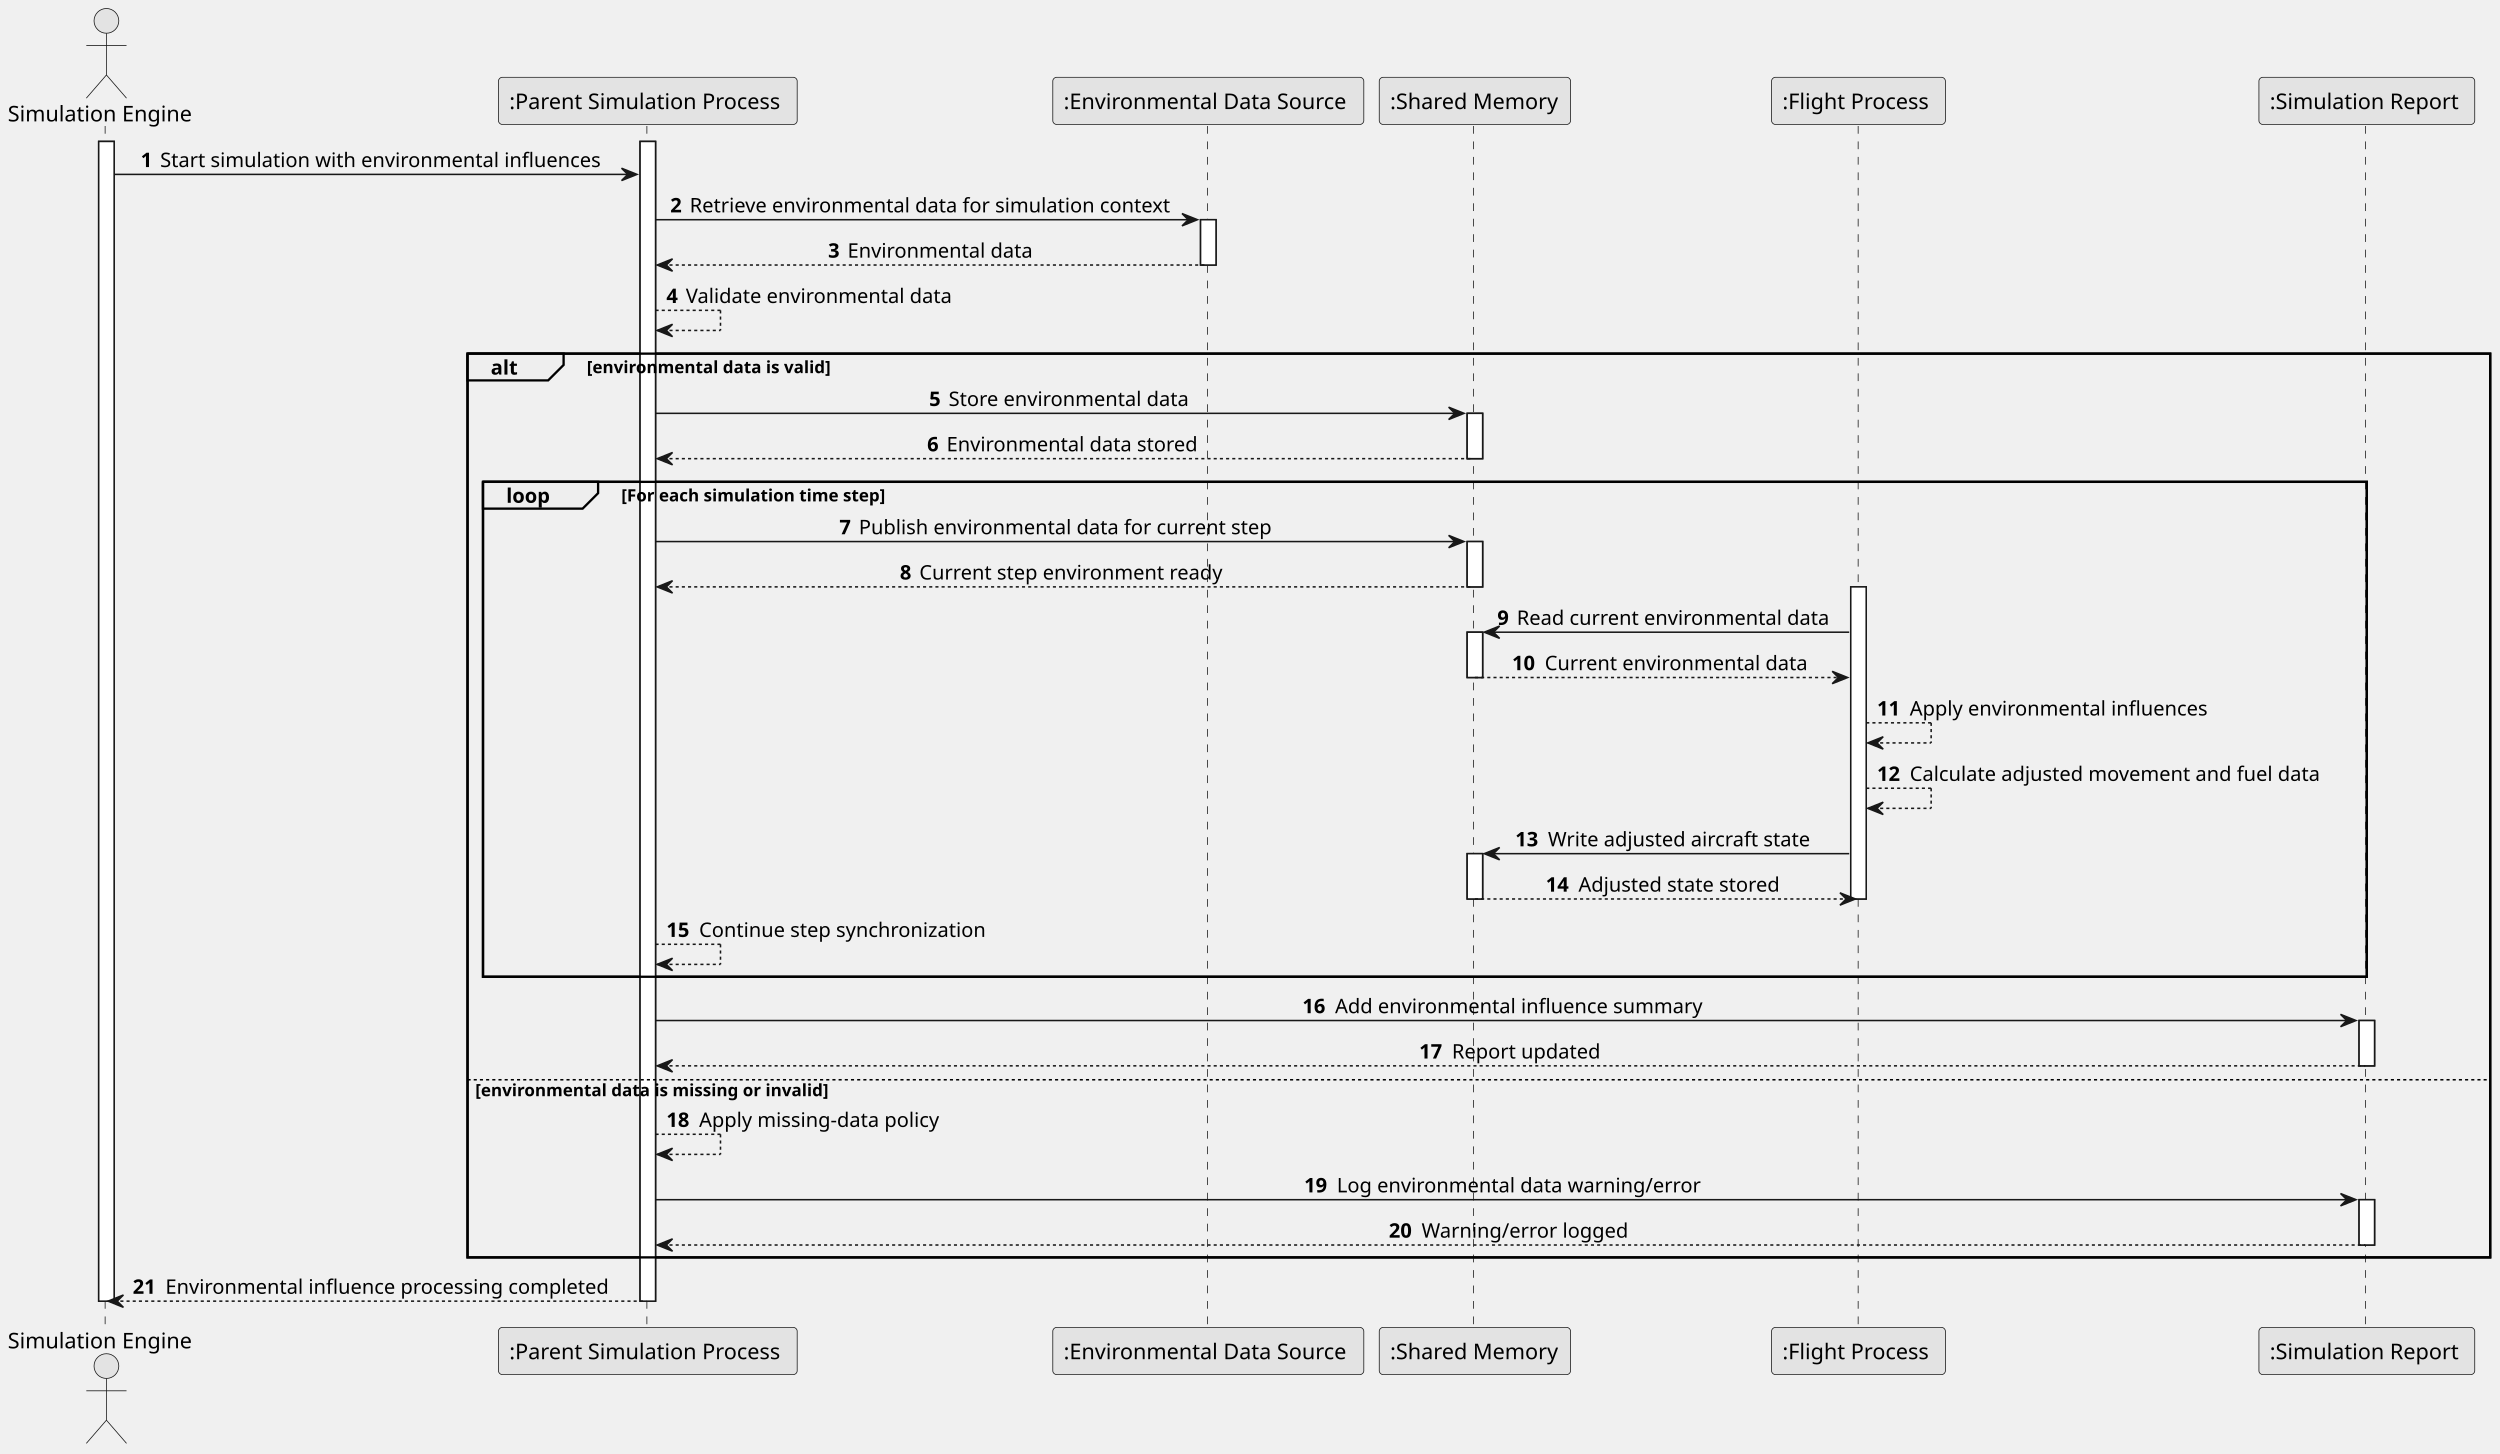
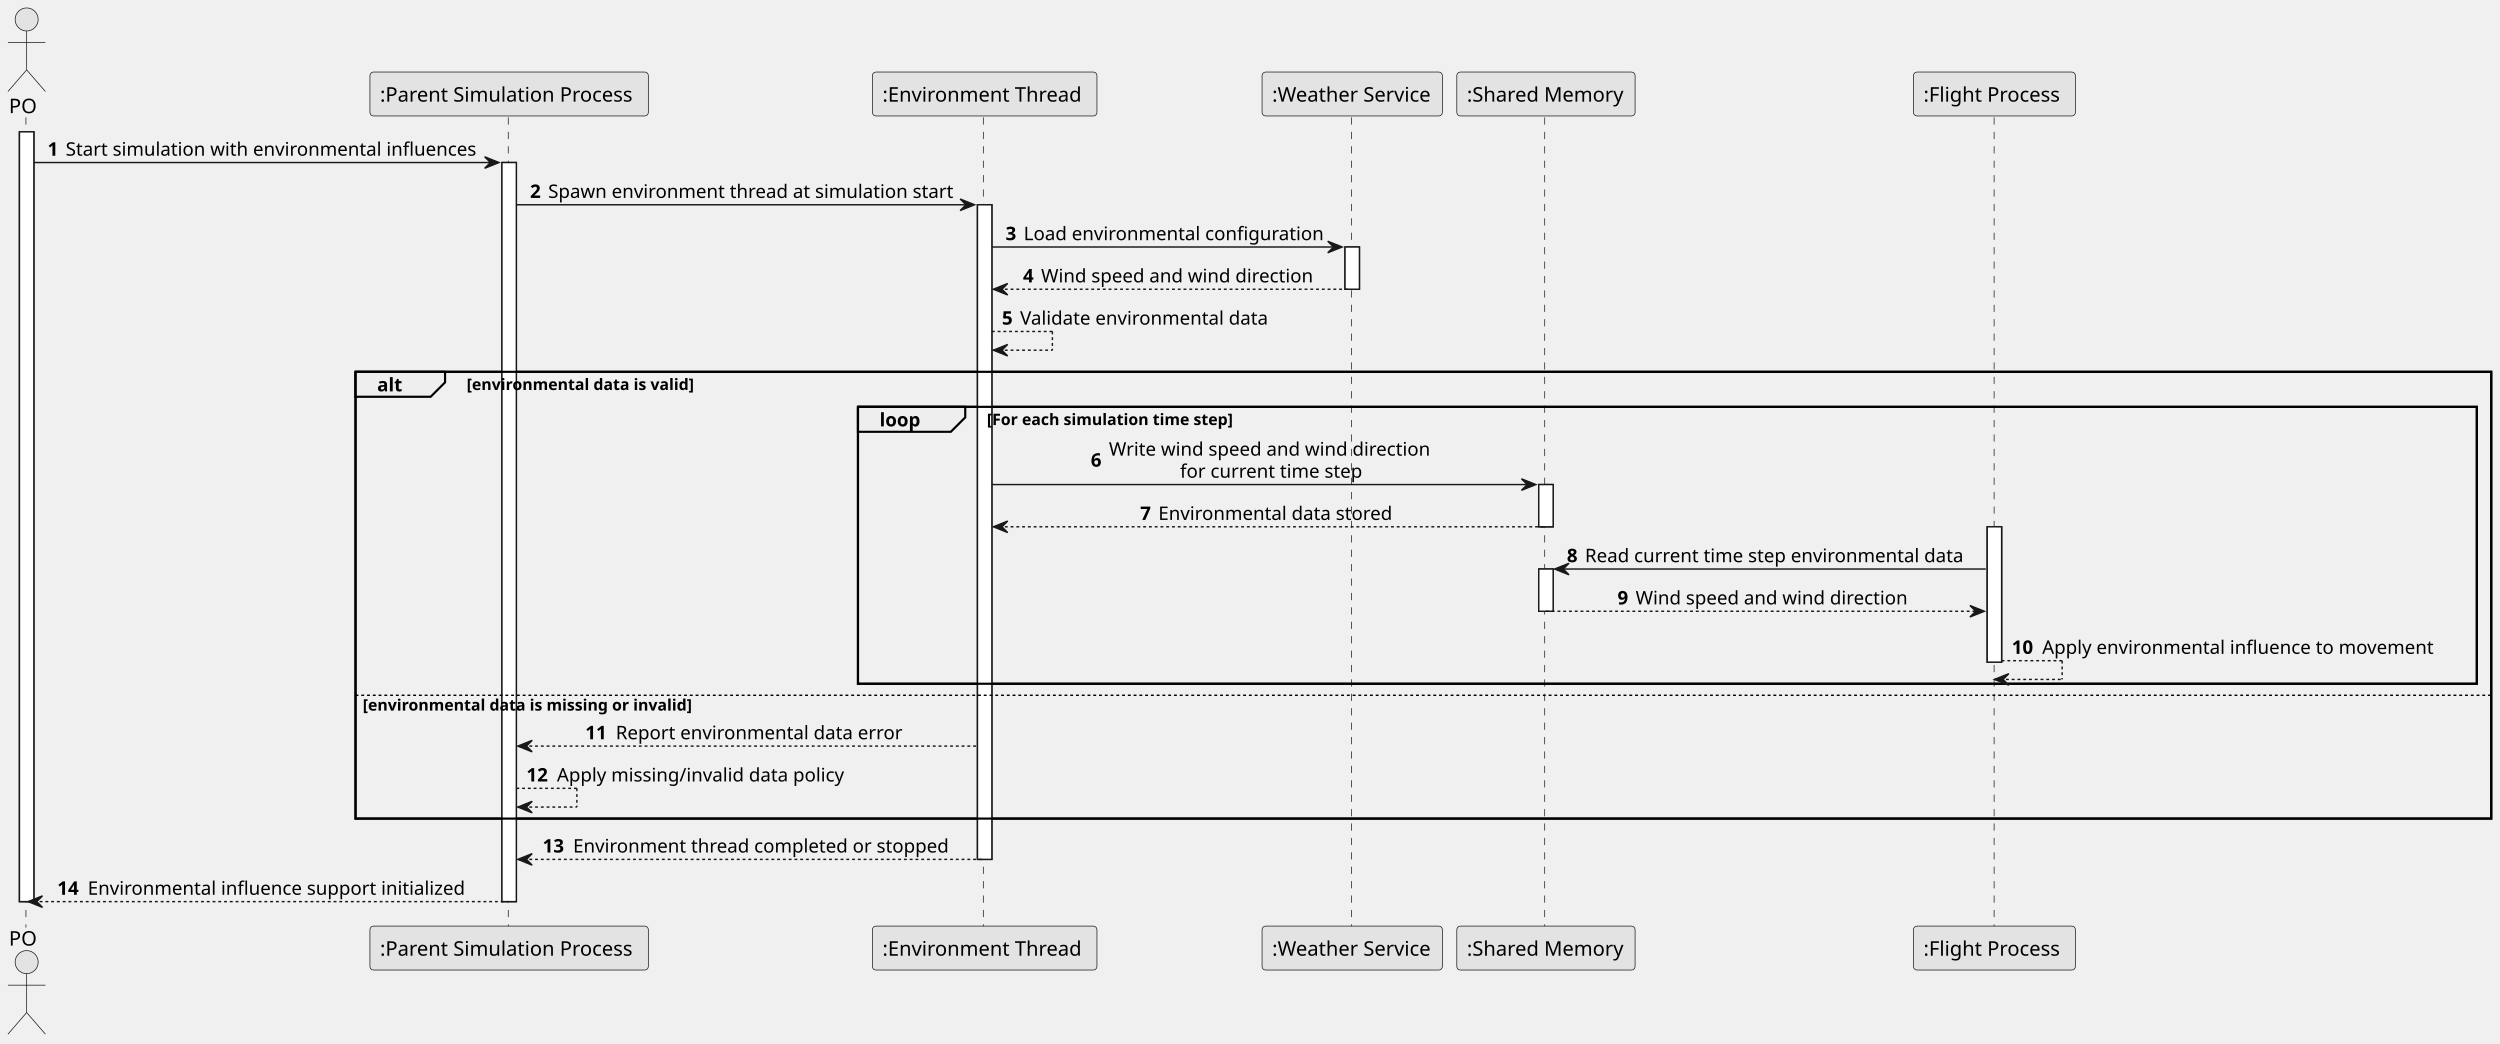
- <svg xmlns="http://www.w3.org/2000/svg" contentStyleType="text/css" data-diagram-type="SEQUENCE" height="940px" preserveAspectRatio="none" style="width:1617px;height:940px;background:#FFFFFF;" version="1.1" viewBox="0 0 1617 940" width="1617px" zoomAndPan="magnify">
+ <svg xmlns="http://www.w3.org/2000/svg" contentStyleType="text/css" data-diagram-type="SEQUENCE" height="724px" preserveAspectRatio="none" style="width:1735px;height:724px;background:#FFFFFF;" version="1.1" viewBox="0 0 1735 724" width="1735px" zoomAndPan="magnify">
  <defs />
  <g>
    <g>
-       <rect fill="#FFFFFF" height="750.098" style="stroke:#181818;stroke-width:1;" width="10" x="63.833" y="91.488" />
-     </g>
-     <g>
-       <rect fill="#FFFFFF" height="750.098" style="stroke:#181818;stroke-width:1;" width="10" x="414.011" y="91.488" />
-     </g>
-     <g>
-       <rect fill="#FFFFFF" height="29.311" style="stroke:#181818;stroke-width:1;" width="10" x="776.524" y="142.109" />
-     </g>
-     <g>
-       <rect fill="#FFFFFF" height="29.311" style="stroke:#181818;stroke-width:1;" width="10" x="948.97" y="267.352" />
-     </g>
-     <g>
-       <rect fill="#FFFFFF" height="29.311" style="stroke:#181818;stroke-width:1;" width="10" x="948.97" y="350.283" />
-     </g>
-     <g>
-       <rect fill="#FFFFFF" height="29.311" style="stroke:#181818;stroke-width:1;" width="10" x="948.97" y="408.904" />
-     </g>
-     <g>
-       <rect fill="#FFFFFF" height="29.311" style="stroke:#181818;stroke-width:1;" width="10" x="948.97" y="552.146" />
-     </g>
-     <g>
-       <rect fill="#FFFFFF" height="201.863" style="stroke:#181818;stroke-width:1;" width="10" x="1197.066" y="379.594" />
-     </g>
-     <g>
-       <rect fill="#FFFFFF" height="29.311" style="stroke:#181818;stroke-width:1;" width="10" x="1525.865" y="660.078" />
-     </g>
-     <g>
-       <rect fill="#FFFFFF" height="29.311" style="stroke:#181818;stroke-width:1;" width="10" x="1525.865" y="775.965" />
-     </g>
-     <rect fill="none" height="584.545" style="stroke:#000000;stroke-width:1.5;" width="1308.255" x="302.402" y="228.731" />
-     <rect fill="none" height="320.106" style="stroke:#000000;stroke-width:1.5;" width="1218.463" x="312.402" y="311.662" />
-     <g class="participant-lifeline" data-entity-uid="part1" data-qualified-name="Engine" id="part1-lifeline">
-       <g>
-         <rect fill="#000000" fill-opacity="0" height="778.098" width="8" x="64.833" y="81.488" />
-         <line style="stroke:#181818;stroke-width:0.5;stroke-dasharray:5,5;" x1="68" x2="68" y1="81.488" y2="859.586" />
+       <rect fill="#FFFFFF" height="534.234" style="stroke:#181818;stroke-width:1;" width="10" x="13.5" y="91.488" />
+     </g>
+     <g>
+       <rect fill="#FFFFFF" height="512.924" style="stroke:#181818;stroke-width:1;" width="10" x="348.344" y="112.799" />
+     </g>
+     <g>
+       <rect fill="#FFFFFF" height="454.303" style="stroke:#181818;stroke-width:1;" width="10" x="678.357" y="142.109" />
+     </g>
+     <g>
+       <rect fill="#FFFFFF" height="29.311" style="stroke:#181818;stroke-width:1;" width="10" x="933.449" y="171.42" />
+     </g>
+     <g>
+       <rect fill="#FFFFFF" height="29.311" style="stroke:#181818;stroke-width:1;" width="10" x="1067.89" y="336.283" />
+     </g>
+     <g>
+       <rect fill="#FFFFFF" height="29.311" style="stroke:#181818;stroke-width:1;" width="10" x="1067.89" y="394.904" />
+     </g>
+     <g>
+       <rect fill="#FFFFFF" height="93.932" style="stroke:#181818;stroke-width:1;" width="10" x="1379.127" y="365.594" />
+     </g>
+     <rect fill="none" height="310.06" style="stroke:#000000;stroke-width:1.5;" width="1482.189" x="246.735" y="258.041" />
+     <rect fill="none" height="192.174" style="stroke:#000000;stroke-width:1.5;" width="1123.494" x="595.431" y="282.352" />
+     <g class="participant-lifeline" data-entity-uid="part1" data-qualified-name="PO" id="part1-lifeline">
+       <g>
+         <rect fill="#000000" fill-opacity="0" height="562.234" width="8" x="14.5" y="81.488" />
+         <line style="stroke:#181818;stroke-width:0.5;stroke-dasharray:5,5;" x1="18" x2="18" y1="81.488" y2="643.723" />
      </g>
    </g>
    <g class="participant-lifeline" data-entity-uid="part2" data-qualified-name="ParentProcess" id="part2-lifeline">
      <g>
-         <rect fill="#000000" fill-opacity="0" height="778.098" width="8" x="415.011" y="81.488" />
-         <line style="stroke:#181818;stroke-width:0.5;stroke-dasharray:5,5;" x1="418.402" x2="418.402" y1="81.488" y2="859.586" />
-       </g>
-     </g>
-     <g class="participant-lifeline" data-entity-uid="part3" data-qualified-name="EnvSource" id="part3-lifeline">
-       <g>
-         <rect fill="#000000" fill-opacity="0" height="778.098" width="8" x="777.524" y="81.488" />
-         <line style="stroke:#181818;stroke-width:0.5;stroke-dasharray:5,5;" x1="780.943" x2="780.943" y1="81.488" y2="859.586" />
-       </g>
-     </g>
-     <g class="participant-lifeline" data-entity-uid="part4" data-qualified-name="SharedMemory" id="part4-lifeline">
-       <g>
-         <rect fill="#000000" fill-opacity="0" height="778.098" width="8" x="949.97" y="81.488" />
-         <line style="stroke:#181818;stroke-width:0.5;stroke-dasharray:5,5;" x1="953.105" x2="953.105" y1="81.488" y2="859.586" />
-       </g>
-     </g>
-     <g class="participant-lifeline" data-entity-uid="part5" data-qualified-name="FlightProcess" id="part5-lifeline">
-       <g>
-         <rect fill="#000000" fill-opacity="0" height="778.098" width="8" x="1198.066" y="81.488" />
-         <line style="stroke:#181818;stroke-width:0.5;stroke-dasharray:5,5;" x1="1201.854" x2="1201.854" y1="81.488" y2="859.586" />
-       </g>
-     </g>
-     <g class="participant-lifeline" data-entity-uid="part6" data-qualified-name="Report" id="part6-lifeline">
-       <g>
-         <rect fill="#000000" fill-opacity="0" height="778.098" width="8" x="1526.865" y="81.488" />
-         <line style="stroke:#181818;stroke-width:0.5;stroke-dasharray:5,5;" x1="1530.074" x2="1530.074" y1="81.488" y2="859.586" />
-       </g>
-     </g>
-     <g class="participant participant-head" data-entity-uid="part1" data-qualified-name="Engine" id="part1-head">
-       <text fill="#000000" font-family="sans-serif" font-size="14" lengthAdjust="spacing" textLength="121.666" x="5" y="78.535">Simulation Engine</text>
-       <ellipse cx="68.833" cy="13.5" fill="#E3E3E3" rx="8" ry="8" style="stroke:#181818;stroke-width:0.5;" />
-       <path d="M68.833,21.5 L68.833,48.5 M55.833,29.5 L81.833,29.5 M68.833,48.5 L55.833,63.5 M68.833,48.5 L81.833,63.5" fill="none" style="stroke:#181818;stroke-width:0.5;" />
-     </g>
-     <g class="participant participant-tail" data-entity-uid="part1" data-qualified-name="Engine" id="part1-tail">
-       <text fill="#000000" font-family="sans-serif" font-size="14" lengthAdjust="spacing" textLength="121.666" x="5" y="872.121">Simulation Engine</text>
-       <ellipse cx="68.833" cy="883.574" fill="#E3E3E3" rx="8" ry="8" style="stroke:#181818;stroke-width:0.5;" />
-       <path d="M68.833,891.574 L68.833,918.574 M55.833,899.574 L81.833,899.574 M68.833,918.574 L55.833,933.574 M68.833,918.574 L81.833,933.574" fill="none" style="stroke:#181818;stroke-width:0.5;" />
+         <rect fill="#000000" fill-opacity="0" height="562.234" width="8" x="349.344" y="81.488" />
+         <line style="stroke:#181818;stroke-width:0.5;stroke-dasharray:5,5;" x1="352.735" x2="352.735" y1="81.488" y2="643.723" />
+       </g>
+     </g>
+     <g class="participant-lifeline" data-entity-uid="part3" data-qualified-name="EnvironmentThread" id="part3-lifeline">
+       <g>
+         <rect fill="#000000" fill-opacity="0" height="562.234" width="8" x="679.357" y="81.488" />
+         <line style="stroke:#181818;stroke-width:0.5;stroke-dasharray:5,5;" x1="682.431" x2="682.431" y1="81.488" y2="643.723" />
+       </g>
+     </g>
+     <g class="participant-lifeline" data-entity-uid="part4" data-qualified-name="WeatherService" id="part4-lifeline">
+       <g>
+         <rect fill="#000000" fill-opacity="0" height="562.234" width="8" x="934.449" y="81.488" />
+         <line style="stroke:#181818;stroke-width:0.5;stroke-dasharray:5,5;" x1="937.873" x2="937.873" y1="81.488" y2="643.723" />
+       </g>
+     </g>
+     <g class="participant-lifeline" data-entity-uid="part5" data-qualified-name="SharedMemory" id="part5-lifeline">
+       <g>
+         <rect fill="#000000" fill-opacity="0" height="562.234" width="8" x="1068.89" y="81.488" />
+         <line style="stroke:#181818;stroke-width:0.5;stroke-dasharray:5,5;" x1="1072.025" x2="1072.025" y1="81.488" y2="643.723" />
+       </g>
+     </g>
+     <g class="participant-lifeline" data-entity-uid="part6" data-qualified-name="FlightProcess" id="part6-lifeline">
+       <g>
+         <rect fill="#000000" fill-opacity="0" height="562.234" width="8" x="1380.127" y="81.488" />
+         <line style="stroke:#181818;stroke-width:0.5;stroke-dasharray:5,5;" x1="1383.915" x2="1383.915" y1="81.488" y2="643.723" />
+       </g>
+     </g>
+     <g class="participant participant-head" data-entity-uid="part1" data-qualified-name="PO" id="part1-head">
+       <text fill="#000000" font-family="sans-serif" font-size="14" lengthAdjust="spacing" textLength="18.614" x="6.193" y="78.535">PO</text>
+       <ellipse cx="18.5" cy="13.5" fill="#E3E3E3" rx="8" ry="8" style="stroke:#181818;stroke-width:0.5;" />
+       <path d="M18.5,21.5 L18.5,48.5 M5.5,29.5 L31.5,29.5 M18.5,48.5 L5.5,63.5 M18.5,48.5 L31.5,63.5" fill="none" style="stroke:#181818;stroke-width:0.5;" />
+     </g>
+     <g class="participant participant-tail" data-entity-uid="part1" data-qualified-name="PO" id="part1-tail">
+       <text fill="#000000" font-family="sans-serif" font-size="14" lengthAdjust="spacing" textLength="18.614" x="6.193" y="656.258">PO</text>
+       <ellipse cx="18.5" cy="667.711" fill="#E3E3E3" rx="8" ry="8" style="stroke:#181818;stroke-width:0.5;" />
+       <path d="M18.5,675.711 L18.5,702.711 M5.5,683.711 L31.5,683.711 M18.5,702.711 L5.5,717.711 M18.5,702.711 L31.5,717.711" fill="none" style="stroke:#181818;stroke-width:0.5;" />
    </g>
    <g class="participant participant-head" data-entity-uid="part2" data-qualified-name="ParentProcess" id="part2-head">
-       <rect fill="#E3E3E3" height="30.488" rx="2.5" ry="2.5" style="stroke:#181818;stroke-width:0.5;" width="193.218" x="322.402" y="50" />
-       <text fill="#000000" font-family="sans-serif" font-size="14" lengthAdjust="spacing" textLength="179.218" x="329.402" y="70.535">:Parent Simulation Process</text>
+       <rect fill="#E3E3E3" height="30.488" rx="2.5" ry="2.5" style="stroke:#181818;stroke-width:0.5;" width="193.218" x="256.735" y="50" />
+       <text fill="#000000" font-family="sans-serif" font-size="14" lengthAdjust="spacing" textLength="179.218" x="263.735" y="70.535">:Parent Simulation Process</text>
    </g>
    <g class="participant participant-tail" data-entity-uid="part2" data-qualified-name="ParentProcess" id="part2-tail">
-       <rect fill="#E3E3E3" height="30.488" rx="2.5" ry="2.5" style="stroke:#181818;stroke-width:0.5;" width="193.218" x="322.402" y="858.586" />
-       <text fill="#000000" font-family="sans-serif" font-size="14" lengthAdjust="spacing" textLength="179.218" x="329.402" y="879.121">:Parent Simulation Process</text>
-     </g>
-     <g class="participant participant-head" data-entity-uid="part3" data-qualified-name="EnvSource" id="part3-head">
-       <rect fill="#E3E3E3" height="30.488" rx="2.5" ry="2.5" style="stroke:#181818;stroke-width:0.5;" width="201.161" x="680.943" y="50" />
-       <text fill="#000000" font-family="sans-serif" font-size="14" lengthAdjust="spacing" textLength="187.161" x="687.943" y="70.535">:Environmental Data Source</text>
-     </g>
-     <g class="participant participant-tail" data-entity-uid="part3" data-qualified-name="EnvSource" id="part3-tail">
-       <rect fill="#E3E3E3" height="30.488" rx="2.5" ry="2.5" style="stroke:#181818;stroke-width:0.5;" width="201.161" x="680.943" y="858.586" />
-       <text fill="#000000" font-family="sans-serif" font-size="14" lengthAdjust="spacing" textLength="187.161" x="687.943" y="879.121">:Environmental Data Source</text>
-     </g>
-     <g class="participant participant-head" data-entity-uid="part4" data-qualified-name="SharedMemory" id="part4-head">
-       <rect fill="#E3E3E3" height="30.488" rx="2.5" ry="2.5" style="stroke:#181818;stroke-width:0.5;" width="123.731" x="892.105" y="50" />
-       <text fill="#000000" font-family="sans-serif" font-size="14" lengthAdjust="spacing" textLength="109.731" x="899.105" y="70.535">:Shared Memory</text>
-     </g>
-     <g class="participant participant-tail" data-entity-uid="part4" data-qualified-name="SharedMemory" id="part4-tail">
-       <rect fill="#E3E3E3" height="30.488" rx="2.5" ry="2.5" style="stroke:#181818;stroke-width:0.5;" width="123.731" x="892.105" y="858.586" />
-       <text fill="#000000" font-family="sans-serif" font-size="14" lengthAdjust="spacing" textLength="109.731" x="899.105" y="879.121">:Shared Memory</text>
-     </g>
-     <g class="participant participant-head" data-entity-uid="part5" data-qualified-name="FlightProcess" id="part5-head">
-       <rect fill="#E3E3E3" height="30.488" rx="2.5" ry="2.5" style="stroke:#181818;stroke-width:0.5;" width="112.424" x="1145.854" y="50" />
-       <text fill="#000000" font-family="sans-serif" font-size="14" lengthAdjust="spacing" textLength="98.424" x="1152.854" y="70.535">:Flight Process</text>
-     </g>
-     <g class="participant participant-tail" data-entity-uid="part5" data-qualified-name="FlightProcess" id="part5-tail">
-       <rect fill="#E3E3E3" height="30.488" rx="2.5" ry="2.5" style="stroke:#181818;stroke-width:0.5;" width="112.424" x="1145.854" y="858.586" />
-       <text fill="#000000" font-family="sans-serif" font-size="14" lengthAdjust="spacing" textLength="98.424" x="1152.854" y="879.121">:Flight Process</text>
-     </g>
-     <g class="participant participant-head" data-entity-uid="part6" data-qualified-name="Report" id="part6-head">
-       <rect fill="#E3E3E3" height="30.488" rx="2.5" ry="2.5" style="stroke:#181818;stroke-width:0.5;" width="139.583" x="1461.074" y="50" />
-       <text fill="#000000" font-family="sans-serif" font-size="14" lengthAdjust="spacing" textLength="125.583" x="1468.074" y="70.535">:Simulation Report</text>
-     </g>
-     <g class="participant participant-tail" data-entity-uid="part6" data-qualified-name="Report" id="part6-tail">
-       <rect fill="#E3E3E3" height="30.488" rx="2.5" ry="2.5" style="stroke:#181818;stroke-width:0.5;" width="139.583" x="1461.074" y="858.586" />
-       <text fill="#000000" font-family="sans-serif" font-size="14" lengthAdjust="spacing" textLength="125.583" x="1468.074" y="879.121">:Simulation Report</text>
-     </g>
-     <g>
-       <rect fill="#FFFFFF" height="750.098" style="stroke:#181818;stroke-width:1;" width="10" x="63.833" y="91.488" />
-     </g>
-     <g>
-       <rect fill="#FFFFFF" height="750.098" style="stroke:#181818;stroke-width:1;" width="10" x="414.011" y="91.488" />
-     </g>
-     <g>
-       <rect fill="#FFFFFF" height="29.311" style="stroke:#181818;stroke-width:1;" width="10" x="776.524" y="142.109" />
-     </g>
-     <g>
-       <rect fill="#FFFFFF" height="29.311" style="stroke:#181818;stroke-width:1;" width="10" x="948.97" y="267.352" />
-     </g>
-     <g>
-       <rect fill="#FFFFFF" height="29.311" style="stroke:#181818;stroke-width:1;" width="10" x="948.97" y="350.283" />
-     </g>
-     <g>
-       <rect fill="#FFFFFF" height="29.311" style="stroke:#181818;stroke-width:1;" width="10" x="948.97" y="408.904" />
-     </g>
-     <g>
-       <rect fill="#FFFFFF" height="29.311" style="stroke:#181818;stroke-width:1;" width="10" x="948.97" y="552.146" />
-     </g>
-     <g>
-       <rect fill="#FFFFFF" height="201.863" style="stroke:#181818;stroke-width:1;" width="10" x="1197.066" y="379.594" />
-     </g>
-     <g>
-       <rect fill="#FFFFFF" height="29.311" style="stroke:#181818;stroke-width:1;" width="10" x="1525.865" y="660.078" />
-     </g>
-     <g>
-       <rect fill="#FFFFFF" height="29.311" style="stroke:#181818;stroke-width:1;" width="10" x="1525.865" y="775.965" />
+       <rect fill="#E3E3E3" height="30.488" rx="2.5" ry="2.5" style="stroke:#181818;stroke-width:0.5;" width="193.218" x="256.735" y="642.723" />
+       <text fill="#000000" font-family="sans-serif" font-size="14" lengthAdjust="spacing" textLength="179.218" x="263.735" y="663.258">:Parent Simulation Process</text>
+     </g>
+     <g class="participant participant-head" data-entity-uid="part3" data-qualified-name="EnvironmentThread" id="part3-head">
+       <rect fill="#E3E3E3" height="30.488" rx="2.5" ry="2.5" style="stroke:#181818;stroke-width:0.5;" width="155.852" x="605.431" y="50" />
+       <text fill="#000000" font-family="sans-serif" font-size="14" lengthAdjust="spacing" textLength="141.852" x="612.431" y="70.535">:Environment Thread</text>
+     </g>
+     <g class="participant participant-tail" data-entity-uid="part3" data-qualified-name="EnvironmentThread" id="part3-tail">
+       <rect fill="#E3E3E3" height="30.488" rx="2.5" ry="2.5" style="stroke:#181818;stroke-width:0.5;" width="155.852" x="605.431" y="642.723" />
+       <text fill="#000000" font-family="sans-serif" font-size="14" lengthAdjust="spacing" textLength="141.852" x="612.431" y="663.258">:Environment Thread</text>
+     </g>
+     <g class="participant participant-head" data-entity-uid="part4" data-qualified-name="WeatherService" id="part4-head">
+       <rect fill="#E3E3E3" height="30.488" rx="2.5" ry="2.5" style="stroke:#181818;stroke-width:0.5;" width="125.152" x="875.873" y="50" />
+       <text fill="#000000" font-family="sans-serif" font-size="14" lengthAdjust="spacing" textLength="111.152" x="882.873" y="70.535">:Weather Service</text>
+     </g>
+     <g class="participant participant-tail" data-entity-uid="part4" data-qualified-name="WeatherService" id="part4-tail">
+       <rect fill="#E3E3E3" height="30.488" rx="2.5" ry="2.5" style="stroke:#181818;stroke-width:0.5;" width="125.152" x="875.873" y="642.723" />
+       <text fill="#000000" font-family="sans-serif" font-size="14" lengthAdjust="spacing" textLength="111.152" x="882.873" y="663.258">:Weather Service</text>
+     </g>
+     <g class="participant participant-head" data-entity-uid="part5" data-qualified-name="SharedMemory" id="part5-head">
+       <rect fill="#E3E3E3" height="30.488" rx="2.5" ry="2.5" style="stroke:#181818;stroke-width:0.5;" width="123.731" x="1011.025" y="50" />
+       <text fill="#000000" font-family="sans-serif" font-size="14" lengthAdjust="spacing" textLength="109.731" x="1018.025" y="70.535">:Shared Memory</text>
+     </g>
+     <g class="participant participant-tail" data-entity-uid="part5" data-qualified-name="SharedMemory" id="part5-tail">
+       <rect fill="#E3E3E3" height="30.488" rx="2.5" ry="2.5" style="stroke:#181818;stroke-width:0.5;" width="123.731" x="1011.025" y="642.723" />
+       <text fill="#000000" font-family="sans-serif" font-size="14" lengthAdjust="spacing" textLength="109.731" x="1018.025" y="663.258">:Shared Memory</text>
+     </g>
+     <g class="participant participant-head" data-entity-uid="part6" data-qualified-name="FlightProcess" id="part6-head">
+       <rect fill="#E3E3E3" height="30.488" rx="2.5" ry="2.5" style="stroke:#181818;stroke-width:0.5;" width="112.424" x="1327.915" y="50" />
+       <text fill="#000000" font-family="sans-serif" font-size="14" lengthAdjust="spacing" textLength="98.424" x="1334.915" y="70.535">:Flight Process</text>
+     </g>
+     <g class="participant participant-tail" data-entity-uid="part6" data-qualified-name="FlightProcess" id="part6-tail">
+       <rect fill="#E3E3E3" height="30.488" rx="2.5" ry="2.5" style="stroke:#181818;stroke-width:0.5;" width="112.424" x="1327.915" y="642.723" />
+       <text fill="#000000" font-family="sans-serif" font-size="14" lengthAdjust="spacing" textLength="98.424" x="1334.915" y="663.258">:Flight Process</text>
+     </g>
+     <g>
+       <rect fill="#FFFFFF" height="534.234" style="stroke:#181818;stroke-width:1;" width="10" x="13.5" y="91.488" />
+     </g>
+     <g>
+       <rect fill="#FFFFFF" height="512.924" style="stroke:#181818;stroke-width:1;" width="10" x="348.344" y="112.799" />
+     </g>
+     <g>
+       <rect fill="#FFFFFF" height="454.303" style="stroke:#181818;stroke-width:1;" width="10" x="678.357" y="142.109" />
+     </g>
+     <g>
+       <rect fill="#FFFFFF" height="29.311" style="stroke:#181818;stroke-width:1;" width="10" x="933.449" y="171.42" />
+     </g>
+     <g>
+       <rect fill="#FFFFFF" height="29.311" style="stroke:#181818;stroke-width:1;" width="10" x="1067.89" y="336.283" />
+     </g>
+     <g>
+       <rect fill="#FFFFFF" height="29.311" style="stroke:#181818;stroke-width:1;" width="10" x="1067.89" y="394.904" />
+     </g>
+     <g>
+       <rect fill="#FFFFFF" height="93.932" style="stroke:#181818;stroke-width:1;" width="10" x="1379.127" y="365.594" />
    </g>
    <g class="message" data-entity-1="part1" data-entity-2="part2" id="msg1">
-       <polygon fill="#181818" points="402.011,108.799,412.011,112.799,402.011,116.799,406.011,112.799" style="stroke:#181818;stroke-width:1;" />
-       <line style="stroke:#181818;stroke-width:1;" x1="73.833" x2="408.011" y1="112.799" y2="112.799" />
-       <text fill="#000000" font-family="sans-serif" font-size="13" font-weight="bold" lengthAdjust="spacing" textLength="8.576" x="91" y="108.057">1</text>
-       <text fill="#000000" font-family="sans-serif" font-size="13" lengthAdjust="spacing" textLength="293.268" x="103.576" y="108.057">Start simulation with environmental influences</text>
+       <polygon fill="#181818" points="336.344,108.799,346.344,112.799,336.344,116.799,340.344,112.799" style="stroke:#181818;stroke-width:1;" />
+       <line style="stroke:#181818;stroke-width:1;" x1="23.5" x2="342.344" y1="112.799" y2="112.799" />
+       <text fill="#000000" font-family="sans-serif" font-size="13" font-weight="bold" lengthAdjust="spacing" textLength="8.576" x="33" y="108.057">1</text>
+       <text fill="#000000" font-family="sans-serif" font-size="13" lengthAdjust="spacing" textLength="293.268" x="45.576" y="108.057">Start simulation with environmental influences</text>
    </g>
    <g class="message" data-entity-1="part2" data-entity-2="part3" id="msg2">
-       <polygon fill="#181818" points="764.524,138.109,774.524,142.109,764.524,146.109,768.524,142.109" style="stroke:#181818;stroke-width:1;" />
-       <line style="stroke:#181818;stroke-width:1;" x1="424.011" x2="770.524" y1="142.109" y2="142.109" />
-       <text fill="#000000" font-family="sans-serif" font-size="13" font-weight="bold" lengthAdjust="spacing" textLength="8.576" x="433.511" y="137.367">2</text>
-       <text fill="#000000" font-family="sans-serif" font-size="13" lengthAdjust="spacing" textLength="320.938" x="446.086" y="137.367">Retrieve environmental data for simulation context</text>
-     </g>
-     <g class="message" data-entity-1="part3" data-entity-2="part2" id="msg3">
-       <polygon fill="#181818" points="435.011,167.42,425.011,171.42,435.011,175.42,431.011,171.42" style="stroke:#181818;stroke-width:1;" />
-       <line style="stroke:#181818;stroke-width:1;stroke-dasharray:2,2;" x1="429.011" x2="780.524" y1="171.42" y2="171.42" />
-       <text fill="#000000" font-family="sans-serif" font-size="13" font-weight="bold" lengthAdjust="spacing" textLength="8.576" x="535.612" y="166.678">3</text>
-       <text fill="#000000" font-family="sans-serif" font-size="13" lengthAdjust="spacing" textLength="121.735" x="548.188" y="166.678">Environmental data</text>
-     </g>
-     <g class="message" data-entity-1="part2" data-entity-2="part2" id="msg4">
-       <line style="stroke:#181818;stroke-width:1;stroke-dasharray:2,2;" x1="424.011" x2="466.011" y1="200.731" y2="200.731" />
-       <line style="stroke:#181818;stroke-width:1;stroke-dasharray:2,2;" x1="466.011" x2="466.011" y1="200.731" y2="213.731" />
-       <line style="stroke:#181818;stroke-width:1;stroke-dasharray:2,2;" x1="425.011" x2="466.011" y1="213.731" y2="213.731" />
-       <polygon fill="#181818" points="435.011,209.731,425.011,213.731,435.011,217.731,431.011,213.731" style="stroke:#181818;stroke-width:1;" />
-       <text fill="#000000" font-family="sans-serif" font-size="13" font-weight="bold" lengthAdjust="spacing" textLength="8.576" x="431.011" y="195.988">4</text>
-       <text fill="#000000" font-family="sans-serif" font-size="13" lengthAdjust="spacing" textLength="176.706" x="443.586" y="195.988">Validate environmental data</text>
-     </g>
-     <path d="M302.402,228.731 L364.541,228.731 L364.541,236.041 L354.541,246.041 L302.402,246.041 L302.402,228.731" fill="#EEEEEE" style="stroke:#000000;stroke-width:1.5;" />
-     <rect fill="none" height="584.545" style="stroke:#000000;stroke-width:1.5;" width="1308.255" x="302.402" y="228.731" />
-     <text fill="#000000" font-family="sans-serif" font-size="13" font-weight="bold" lengthAdjust="spacing" textLength="17.139" x="317.402" y="242.299">alt</text>
-     <text fill="#000000" font-family="sans-serif" font-size="11" font-weight="bold" lengthAdjust="spacing" textLength="162.803" x="379.541" y="241.365">[environmental data is valid]</text>
-     <g class="message" data-entity-1="part2" data-entity-2="part4" id="msg5">
-       <polygon fill="#181818" points="936.97,263.352,946.97,267.352,936.97,271.352,940.97,267.352" style="stroke:#181818;stroke-width:1;" />
-       <line style="stroke:#181818;stroke-width:1;" x1="424.011" x2="942.97" y1="267.352" y2="267.352" />
-       <text fill="#000000" font-family="sans-serif" font-size="13" font-weight="bold" lengthAdjust="spacing" textLength="8.576" x="600.974" y="262.609">5</text>
-       <text fill="#000000" font-family="sans-serif" font-size="13" lengthAdjust="spacing" textLength="158.457" x="613.55" y="262.609">Store environmental data</text>
-     </g>
-     <g class="message" data-entity-1="part4" data-entity-2="part2" id="msg6">
-       <polygon fill="#181818" points="435.011,292.662,425.011,296.662,435.011,300.662,431.011,296.662" style="stroke:#181818;stroke-width:1;" />
-       <line style="stroke:#181818;stroke-width:1;stroke-dasharray:2,2;" x1="429.011" x2="952.97" y1="296.662" y2="296.662" />
-       <text fill="#000000" font-family="sans-serif" font-size="13" font-weight="bold" lengthAdjust="spacing" textLength="8.576" x="599.669" y="291.92">6</text>
-       <text fill="#000000" font-family="sans-serif" font-size="13" lengthAdjust="spacing" textLength="166.067" x="612.244" y="291.92">Environmental data stored</text>
-     </g>
-     <path d="M312.402,311.662 L386.849,311.662 L386.849,318.973 L376.849,328.973 L312.402,328.973 L312.402,311.662" fill="#EEEEEE" style="stroke:#000000;stroke-width:1.5;" />
-     <rect fill="none" height="320.106" style="stroke:#000000;stroke-width:1.5;" width="1218.463" x="312.402" y="311.662" />
-     <text fill="#000000" font-family="sans-serif" font-size="13" font-weight="bold" lengthAdjust="spacing" textLength="29.447" x="327.402" y="325.231">loop</text>
-     <text fill="#000000" font-family="sans-serif" font-size="11" font-weight="bold" lengthAdjust="spacing" textLength="176.564" x="401.849" y="324.297">[For each simulation time step]</text>
-     <g class="message" data-entity-1="part2" data-entity-2="part4" id="msg7">
-       <polygon fill="#181818" points="936.97,346.283,946.97,350.283,936.97,354.283,940.97,350.283" style="stroke:#181818;stroke-width:1;" />
-       <line style="stroke:#181818;stroke-width:1;" x1="424.011" x2="942.97" y1="350.283" y2="350.283" />
-       <text fill="#000000" font-family="sans-serif" font-size="13" font-weight="bold" lengthAdjust="spacing" textLength="8.576" x="542.918" y="345.541">7</text>
-       <text fill="#000000" font-family="sans-serif" font-size="13" lengthAdjust="spacing" textLength="274.568" x="555.494" y="345.541">Publish environmental data for current step</text>
-     </g>
-     <g class="message" data-entity-1="part4" data-entity-2="part2" id="msg8">
-       <polygon fill="#181818" points="435.011,375.594,425.011,379.594,435.011,383.594,431.011,379.594" style="stroke:#181818;stroke-width:1;" />
-       <line style="stroke:#181818;stroke-width:1;stroke-dasharray:2,2;" x1="429.011" x2="952.97" y1="379.594" y2="379.594" />
-       <text fill="#000000" font-family="sans-serif" font-size="13" font-weight="bold" lengthAdjust="spacing" textLength="8.576" x="582.041" y="374.852">8</text>
-       <text fill="#000000" font-family="sans-serif" font-size="13" lengthAdjust="spacing" textLength="201.322" x="594.617" y="374.852">Current step environment ready</text>
-     </g>
-     <g class="message" data-entity-1="part5" data-entity-2="part4" id="msg9">
-       <polygon fill="#181818" points="969.97,404.904,959.97,408.904,969.97,412.904,965.97,408.904" style="stroke:#181818;stroke-width:1;" />
-       <line style="stroke:#181818;stroke-width:1;" x1="963.97" x2="1196.066" y1="408.904" y2="408.904" />
-       <text fill="#000000" font-family="sans-serif" font-size="13" font-weight="bold" lengthAdjust="spacing" textLength="8.576" x="968.47" y="404.162">9</text>
-       <text fill="#000000" font-family="sans-serif" font-size="13" lengthAdjust="spacing" textLength="206.521" x="981.045" y="404.162">Read current environmental data</text>
-     </g>
-     <g class="message" data-entity-1="part4" data-entity-2="part5" id="msg10">
-       <polygon fill="#181818" points="1185.066,434.215,1195.066,438.215,1185.066,442.215,1189.066,438.215" style="stroke:#181818;stroke-width:1;" />
-       <line style="stroke:#181818;stroke-width:1;stroke-dasharray:2,2;" x1="953.97" x2="1191.066" y1="438.215" y2="438.215" />
-       <text fill="#000000" font-family="sans-serif" font-size="13" font-weight="bold" lengthAdjust="spacing" textLength="17.151" x="977.983" y="433.473">10</text>
-       <text fill="#000000" font-family="sans-serif" font-size="13" lengthAdjust="spacing" textLength="173.919" x="999.134" y="433.473">Current environmental data</text>
-     </g>
-     <g class="message" data-entity-1="part5" data-entity-2="part5" id="msg11">
-       <line style="stroke:#181818;stroke-width:1;stroke-dasharray:2,2;" x1="1207.066" x2="1249.066" y1="467.525" y2="467.525" />
-       <line style="stroke:#181818;stroke-width:1;stroke-dasharray:2,2;" x1="1249.066" x2="1249.066" y1="467.525" y2="480.525" />
-       <line style="stroke:#181818;stroke-width:1;stroke-dasharray:2,2;" x1="1208.066" x2="1249.066" y1="480.525" y2="480.525" />
-       <polygon fill="#181818" points="1218.066,476.525,1208.066,480.525,1218.066,484.525,1214.066,480.525" style="stroke:#181818;stroke-width:1;" />
-       <text fill="#000000" font-family="sans-serif" font-size="13" font-weight="bold" lengthAdjust="spacing" textLength="17.151" x="1214.066" y="462.783">11</text>
-       <text fill="#000000" font-family="sans-serif" font-size="13" lengthAdjust="spacing" textLength="198.796" x="1235.218" y="462.783">Apply environmental influences</text>
-     </g>
-     <g class="message" data-entity-1="part5" data-entity-2="part5" id="msg12">
-       <line style="stroke:#181818;stroke-width:1;stroke-dasharray:2,2;" x1="1207.066" x2="1249.066" y1="509.836" y2="509.836" />
-       <line style="stroke:#181818;stroke-width:1;stroke-dasharray:2,2;" x1="1249.066" x2="1249.066" y1="509.836" y2="522.836" />
-       <line style="stroke:#181818;stroke-width:1;stroke-dasharray:2,2;" x1="1208.066" x2="1249.066" y1="522.836" y2="522.836" />
-       <polygon fill="#181818" points="1218.066,518.836,1208.066,522.836,1218.066,526.836,1214.066,522.836" style="stroke:#181818;stroke-width:1;" />
-       <text fill="#000000" font-family="sans-serif" font-size="13" font-weight="bold" lengthAdjust="spacing" textLength="17.151" x="1214.066" y="505.094">12</text>
-       <text fill="#000000" font-family="sans-serif" font-size="13" lengthAdjust="spacing" textLength="273.647" x="1235.218" y="505.094">Calculate adjusted movement and fuel data</text>
-     </g>
-     <g class="message" data-entity-1="part5" data-entity-2="part4" id="msg13">
-       <polygon fill="#181818" points="969.97,548.146,959.97,552.146,969.97,556.146,965.97,552.146" style="stroke:#181818;stroke-width:1;" />
-       <line style="stroke:#181818;stroke-width:1;" x1="963.97" x2="1196.066" y1="552.146" y2="552.146" />
-       <text fill="#000000" font-family="sans-serif" font-size="13" font-weight="bold" lengthAdjust="spacing" textLength="17.151" x="980.057" y="547.404">13</text>
-       <text fill="#000000" font-family="sans-serif" font-size="13" lengthAdjust="spacing" textLength="174.77" x="1001.209" y="547.404">Write adjusted aircraft state</text>
-     </g>
-     <g class="message" data-entity-1="part4" data-entity-2="part5" id="msg14">
-       <polygon fill="#181818" points="1190.066,577.457,1200.066,581.457,1190.066,585.457,1194.066,581.457" style="stroke:#181818;stroke-width:1;" />
-       <line style="stroke:#181818;stroke-width:1;stroke-dasharray:2,2;" x1="953.97" x2="1196.066" y1="581.457" y2="581.457" />
-       <text fill="#000000" font-family="sans-serif" font-size="13" font-weight="bold" lengthAdjust="spacing" textLength="17.151" x="999.789" y="576.715">14</text>
-       <text fill="#000000" font-family="sans-serif" font-size="13" lengthAdjust="spacing" textLength="135.307" x="1020.94" y="576.715">Adjusted state stored</text>
-     </g>
-     <g class="message" data-entity-1="part2" data-entity-2="part2" id="msg15">
-       <line style="stroke:#181818;stroke-width:1;stroke-dasharray:2,2;" x1="424.011" x2="466.011" y1="610.768" y2="610.768" />
-       <line style="stroke:#181818;stroke-width:1;stroke-dasharray:2,2;" x1="466.011" x2="466.011" y1="610.768" y2="623.768" />
-       <line style="stroke:#181818;stroke-width:1;stroke-dasharray:2,2;" x1="425.011" x2="466.011" y1="623.768" y2="623.768" />
-       <polygon fill="#181818" points="435.011,619.768,425.011,623.768,435.011,627.768,431.011,623.768" style="stroke:#181818;stroke-width:1;" />
-       <text fill="#000000" font-family="sans-serif" font-size="13" font-weight="bold" lengthAdjust="spacing" textLength="17.151" x="431.011" y="606.025">15</text>
-       <text fill="#000000" font-family="sans-serif" font-size="13" lengthAdjust="spacing" textLength="192.835" x="452.162" y="606.025">Continue step synchronization</text>
-     </g>
-     <g class="message" data-entity-1="part2" data-entity-2="part6" id="msg16">
-       <polygon fill="#181818" points="1513.865,656.078,1523.865,660.078,1513.865,664.078,1517.865,660.078" style="stroke:#181818;stroke-width:1;" />
-       <line style="stroke:#181818;stroke-width:1;" x1="424.011" x2="1519.865" y1="660.078" y2="660.078" />
-       <text fill="#000000" font-family="sans-serif" font-size="13" font-weight="bold" lengthAdjust="spacing" textLength="17.151" x="842.367" y="655.336">16</text>
-       <text fill="#000000" font-family="sans-serif" font-size="13" lengthAdjust="spacing" textLength="243.991" x="863.518" y="655.336">Add environmental influence summary</text>
-     </g>
-     <g class="message" data-entity-1="part6" data-entity-2="part2" id="msg17">
-       <polygon fill="#181818" points="435.011,685.389,425.011,689.389,435.011,693.389,431.011,689.389" style="stroke:#181818;stroke-width:1;" />
-       <line style="stroke:#181818;stroke-width:1;stroke-dasharray:2,2;" x1="429.011" x2="1529.865" y1="689.389" y2="689.389" />
-       <text fill="#000000" font-family="sans-serif" font-size="13" font-weight="bold" lengthAdjust="spacing" textLength="17.151" x="917.95" y="684.646">17</text>
-       <text fill="#000000" font-family="sans-serif" font-size="13" lengthAdjust="spacing" textLength="97.824" x="939.102" y="684.646">Report updated</text>
-     </g>
-     <line style="stroke:#000000;stroke-width:1;stroke-dasharray:2,2;" x1="302.402" x2="1610.657" y1="698.389" y2="698.389" />
-     <text fill="#000000" font-family="sans-serif" font-size="11" font-weight="bold" lengthAdjust="spacing" textLength="237.623" x="307.402" y="709.023">[environmental data is missing or invalid]</text>
-     <g class="message" data-entity-1="part2" data-entity-2="part2" id="msg18">
-       <line style="stroke:#181818;stroke-width:1;stroke-dasharray:2,2;" x1="424.011" x2="466.011" y1="733.654" y2="733.654" />
-       <line style="stroke:#181818;stroke-width:1;stroke-dasharray:2,2;" x1="466.011" x2="466.011" y1="733.654" y2="746.654" />
-       <line style="stroke:#181818;stroke-width:1;stroke-dasharray:2,2;" x1="425.011" x2="466.011" y1="746.654" y2="746.654" />
-       <polygon fill="#181818" points="435.011,742.654,425.011,746.654,435.011,750.654,431.011,746.654" style="stroke:#181818;stroke-width:1;" />
-       <text fill="#000000" font-family="sans-serif" font-size="13" font-weight="bold" lengthAdjust="spacing" textLength="17.151" x="431.011" y="728.912">18</text>
-       <text fill="#000000" font-family="sans-serif" font-size="13" lengthAdjust="spacing" textLength="165.249" x="452.162" y="728.912">Apply missing-data policy</text>
-     </g>
-     <g class="message" data-entity-1="part2" data-entity-2="part6" id="msg19">
-       <polygon fill="#181818" points="1513.865,771.965,1523.865,775.965,1513.865,779.965,1517.865,775.965" style="stroke:#181818;stroke-width:1;" />
-       <line style="stroke:#181818;stroke-width:1;" x1="424.011" x2="1519.865" y1="775.965" y2="775.965" />
-       <text fill="#000000" font-family="sans-serif" font-size="13" font-weight="bold" lengthAdjust="spacing" textLength="17.151" x="843.513" y="771.223">19</text>
-       <text fill="#000000" font-family="sans-serif" font-size="13" lengthAdjust="spacing" textLength="241.7" x="864.664" y="771.223">Log environmental data warning/error</text>
-     </g>
-     <g class="message" data-entity-1="part6" data-entity-2="part2" id="msg20">
-       <polygon fill="#181818" points="435.011,801.275,425.011,805.275,435.011,809.275,431.011,805.275" style="stroke:#181818;stroke-width:1;" />
-       <line style="stroke:#181818;stroke-width:1;stroke-dasharray:2,2;" x1="429.011" x2="1529.865" y1="805.275" y2="805.275" />
-       <text fill="#000000" font-family="sans-serif" font-size="13" font-weight="bold" lengthAdjust="spacing" textLength="17.151" x="898.304" y="800.533">20</text>
-       <text fill="#000000" font-family="sans-serif" font-size="13" lengthAdjust="spacing" textLength="137.116" x="919.456" y="800.533">Warning/error logged</text>
-     </g>
-     <g class="message" data-entity-1="part2" data-entity-2="part1" id="msg21">
-       <polygon fill="#181818" points="79.833,837.586,69.833,841.586,79.833,845.586,75.833,841.586" style="stroke:#181818;stroke-width:1;" />
-       <line style="stroke:#181818;stroke-width:1;stroke-dasharray:2,2;" x1="73.833" x2="418.011" y1="841.586" y2="841.586" />
-       <text fill="#000000" font-family="sans-serif" font-size="13" font-weight="bold" lengthAdjust="spacing" textLength="17.151" x="85.833" y="836.844">21</text>
-       <text fill="#000000" font-family="sans-serif" font-size="13" lengthAdjust="spacing" textLength="295.026" x="106.984" y="836.844">Environmental influence processing completed</text>
+       <polygon fill="#181818" points="666.357,138.109,676.357,142.109,666.357,146.109,670.357,142.109" style="stroke:#181818;stroke-width:1;" />
+       <line style="stroke:#181818;stroke-width:1;" x1="358.344" x2="672.357" y1="142.109" y2="142.109" />
+       <text fill="#000000" font-family="sans-serif" font-size="13" font-weight="bold" lengthAdjust="spacing" textLength="8.576" x="367.844" y="137.367">2</text>
+       <text fill="#000000" font-family="sans-serif" font-size="13" lengthAdjust="spacing" textLength="288.438" x="380.419" y="137.367">Spawn environment thread at simulation start</text>
+     </g>
+     <g class="message" data-entity-1="part3" data-entity-2="part4" id="msg3">
+       <polygon fill="#181818" points="921.449,167.42,931.449,171.42,921.449,175.42,925.449,171.42" style="stroke:#181818;stroke-width:1;" />
+       <line style="stroke:#181818;stroke-width:1;" x1="688.357" x2="927.449" y1="171.42" y2="171.42" />
+       <text fill="#000000" font-family="sans-serif" font-size="13" font-weight="bold" lengthAdjust="spacing" textLength="8.576" x="697.857" y="166.678">3</text>
+       <text fill="#000000" font-family="sans-serif" font-size="13" lengthAdjust="spacing" textLength="213.516" x="710.433" y="166.678">Load environmental configuration</text>
+     </g>
+     <g class="message" data-entity-1="part4" data-entity-2="part3" id="msg4">
+       <polygon fill="#181818" points="699.357,196.731,689.357,200.731,699.357,204.731,695.357,200.731" style="stroke:#181818;stroke-width:1;" />
+       <line style="stroke:#181818;stroke-width:1;stroke-dasharray:2,2;" x1="693.357" x2="937.449" y1="200.731" y2="200.731" />
+       <text fill="#000000" font-family="sans-serif" font-size="13" font-weight="bold" lengthAdjust="spacing" textLength="8.576" x="709.942" y="195.988">4</text>
+       <text fill="#000000" font-family="sans-serif" font-size="13" lengthAdjust="spacing" textLength="194.346" x="722.518" y="195.988">Wind speed and wind direction</text>
+     </g>
+     <g class="message" data-entity-1="part3" data-entity-2="part3" id="msg5">
+       <line style="stroke:#181818;stroke-width:1;stroke-dasharray:2,2;" x1="688.357" x2="730.357" y1="230.041" y2="230.041" />
+       <line style="stroke:#181818;stroke-width:1;stroke-dasharray:2,2;" x1="730.357" x2="730.357" y1="230.041" y2="243.041" />
+       <line style="stroke:#181818;stroke-width:1;stroke-dasharray:2,2;" x1="689.357" x2="730.357" y1="243.041" y2="243.041" />
+       <polygon fill="#181818" points="699.357,239.041,689.357,243.041,699.357,247.041,695.357,243.041" style="stroke:#181818;stroke-width:1;" />
+       <text fill="#000000" font-family="sans-serif" font-size="13" font-weight="bold" lengthAdjust="spacing" textLength="8.576" x="695.357" y="225.299">5</text>
+       <text fill="#000000" font-family="sans-serif" font-size="13" lengthAdjust="spacing" textLength="176.706" x="707.933" y="225.299">Validate environmental data</text>
+     </g>
+     <path d="M246.735,258.041 L308.873,258.041 L308.873,265.352 L298.873,275.352 L246.735,275.352 L246.735,258.041" fill="#EEEEEE" style="stroke:#000000;stroke-width:1.5;" />
+     <rect fill="none" height="310.06" style="stroke:#000000;stroke-width:1.5;" width="1482.189" x="246.735" y="258.041" />
+     <text fill="#000000" font-family="sans-serif" font-size="13" font-weight="bold" lengthAdjust="spacing" textLength="17.139" x="261.735" y="271.609">alt</text>
+     <text fill="#000000" font-family="sans-serif" font-size="11" font-weight="bold" lengthAdjust="spacing" textLength="162.803" x="323.873" y="270.676">[environmental data is valid]</text>
+     <path d="M595.431,282.352 L669.877,282.352 L669.877,289.662 L659.877,299.662 L595.431,299.662 L595.431,282.352" fill="#EEEEEE" style="stroke:#000000;stroke-width:1.5;" />
+     <rect fill="none" height="192.174" style="stroke:#000000;stroke-width:1.5;" width="1123.494" x="595.431" y="282.352" />
+     <text fill="#000000" font-family="sans-serif" font-size="13" font-weight="bold" lengthAdjust="spacing" textLength="29.447" x="610.431" y="295.92">loop</text>
+     <text fill="#000000" font-family="sans-serif" font-size="11" font-weight="bold" lengthAdjust="spacing" textLength="176.564" x="684.877" y="294.986">[For each simulation time step]</text>
+     <g class="message" data-entity-1="part3" data-entity-2="part5" id="msg6">
+       <polygon fill="#181818" points="1055.89,332.283,1065.89,336.283,1055.89,340.283,1059.89,336.283" style="stroke:#181818;stroke-width:1;" />
+       <line style="stroke:#181818;stroke-width:1;" x1="688.357" x2="1061.89" y1="336.283" y2="336.283" />
+       <text fill="#000000" font-family="sans-serif" font-size="13" font-weight="bold" lengthAdjust="spacing" textLength="8.576" x="757.007" y="323.886">6</text>
+       <text fill="#000000" font-family="sans-serif" font-size="13" lengthAdjust="spacing" textLength="229.658" x="769.582" y="316.231">Write wind speed and wind direction</text>
+       <text fill="#000000" font-family="sans-serif" font-size="13" lengthAdjust="spacing" textLength="130.876" x="818.973" y="331.541">for current time step</text>
+     </g>
+     <g class="message" data-entity-1="part5" data-entity-2="part3" id="msg7">
+       <polygon fill="#181818" points="699.357,361.594,689.357,365.594,699.357,369.594,695.357,365.594" style="stroke:#181818;stroke-width:1;" />
+       <line style="stroke:#181818;stroke-width:1;stroke-dasharray:2,2;" x1="693.357" x2="1071.89" y1="365.594" y2="365.594" />
+       <text fill="#000000" font-family="sans-serif" font-size="13" font-weight="bold" lengthAdjust="spacing" textLength="8.576" x="791.302" y="360.852">7</text>
+       <text fill="#000000" font-family="sans-serif" font-size="13" lengthAdjust="spacing" textLength="166.067" x="803.878" y="360.852">Environmental data stored</text>
+     </g>
+     <g class="message" data-entity-1="part6" data-entity-2="part5" id="msg8">
+       <polygon fill="#181818" points="1088.89,390.904,1078.89,394.904,1088.89,398.904,1084.89,394.904" style="stroke:#181818;stroke-width:1;" />
+       <line style="stroke:#181818;stroke-width:1;" x1="1082.89" x2="1378.127" y1="394.904" y2="394.904" />
+       <text fill="#000000" font-family="sans-serif" font-size="13" font-weight="bold" lengthAdjust="spacing" textLength="8.576" x="1087.39" y="390.162">8</text>
+       <text fill="#000000" font-family="sans-serif" font-size="13" lengthAdjust="spacing" textLength="269.661" x="1099.966" y="390.162">Read current time step environmental data</text>
+     </g>
+     <g class="message" data-entity-1="part5" data-entity-2="part6" id="msg9">
+       <polygon fill="#181818" points="1367.127,420.215,1377.127,424.215,1367.127,428.215,1371.127,424.215" style="stroke:#181818;stroke-width:1;" />
+       <line style="stroke:#181818;stroke-width:1;stroke-dasharray:2,2;" x1="1072.89" x2="1373.127" y1="424.215" y2="424.215" />
+       <text fill="#000000" font-family="sans-serif" font-size="13" font-weight="bold" lengthAdjust="spacing" textLength="8.576" x="1122.548" y="419.473">9</text>
+       <text fill="#000000" font-family="sans-serif" font-size="13" lengthAdjust="spacing" textLength="194.346" x="1135.123" y="419.473">Wind speed and wind direction</text>
+     </g>
+     <g class="message" data-entity-1="part6" data-entity-2="part6" id="msg10">
+       <line style="stroke:#181818;stroke-width:1;stroke-dasharray:2,2;" x1="1389.127" x2="1431.127" y1="458.525" y2="458.525" />
+       <line style="stroke:#181818;stroke-width:1;stroke-dasharray:2,2;" x1="1431.127" x2="1431.127" y1="458.525" y2="471.525" />
+       <line style="stroke:#181818;stroke-width:1;stroke-dasharray:2,2;" x1="1384.127" x2="1431.127" y1="471.525" y2="471.525" />
+       <polygon fill="#181818" points="1394.127,467.525,1384.127,471.525,1394.127,475.525,1390.127,471.525" style="stroke:#181818;stroke-width:1;" />
+       <text fill="#000000" font-family="sans-serif" font-size="13" font-weight="bold" lengthAdjust="spacing" textLength="17.151" x="1396.127" y="453.783">10</text>
+       <text fill="#000000" font-family="sans-serif" font-size="13" lengthAdjust="spacing" textLength="279.646" x="1417.278" y="453.783">Apply environmental influence to movement</text>
+     </g>
+     <line style="stroke:#000000;stroke-width:1;stroke-dasharray:2,2;" x1="246.735" x2="1728.924" y1="482.525" y2="482.525" />
+     <text fill="#000000" font-family="sans-serif" font-size="11" font-weight="bold" lengthAdjust="spacing" textLength="237.623" x="251.735" y="493.16">[environmental data is missing or invalid]</text>
+     <g class="message" data-entity-1="part3" data-entity-2="part2" id="msg11">
+       <polygon fill="#181818" points="369.344,513.791,359.344,517.791,369.344,521.791,365.344,517.791" style="stroke:#181818;stroke-width:1;" />
+       <line style="stroke:#181818;stroke-width:1;stroke-dasharray:2,2;" x1="363.344" x2="677.357" y1="517.791" y2="517.791" />
+       <text fill="#000000" font-family="sans-serif" font-size="13" font-weight="bold" lengthAdjust="spacing" textLength="17.151" x="406.196" y="513.049">11</text>
+       <text fill="#000000" font-family="sans-serif" font-size="13" lengthAdjust="spacing" textLength="203.157" x="427.348" y="513.049">Report environmental data error</text>
+     </g>
+     <g class="message" data-entity-1="part2" data-entity-2="part2" id="msg12">
+       <line style="stroke:#181818;stroke-width:1;stroke-dasharray:2,2;" x1="358.344" x2="400.344" y1="547.102" y2="547.102" />
+       <line style="stroke:#181818;stroke-width:1;stroke-dasharray:2,2;" x1="400.344" x2="400.344" y1="547.102" y2="560.102" />
+       <line style="stroke:#181818;stroke-width:1;stroke-dasharray:2,2;" x1="359.344" x2="400.344" y1="560.102" y2="560.102" />
+       <polygon fill="#181818" points="369.344,556.102,359.344,560.102,369.344,564.102,365.344,560.102" style="stroke:#181818;stroke-width:1;" />
+       <text fill="#000000" font-family="sans-serif" font-size="13" font-weight="bold" lengthAdjust="spacing" textLength="17.151" x="365.344" y="542.359">12</text>
+       <text fill="#000000" font-family="sans-serif" font-size="13" lengthAdjust="spacing" textLength="210.088" x="386.495" y="542.359">Apply missing/invalid data policy</text>
+     </g>
+     <g class="message" data-entity-1="part3" data-entity-2="part2" id="msg13">
+       <polygon fill="#181818" points="369.344,592.412,359.344,596.412,369.344,600.412,365.344,596.412" style="stroke:#181818;stroke-width:1;" />
+       <line style="stroke:#181818;stroke-width:1;stroke-dasharray:2,2;" x1="363.344" x2="682.357" y1="596.412" y2="596.412" />
+       <text fill="#000000" font-family="sans-serif" font-size="13" font-weight="bold" lengthAdjust="spacing" textLength="17.151" x="376.571" y="591.67">13</text>
+       <text fill="#000000" font-family="sans-serif" font-size="13" lengthAdjust="spacing" textLength="267.408" x="397.722" y="591.67">Environment thread completed or stopped</text>
+     </g>
+     <g class="message" data-entity-1="part2" data-entity-2="part1" id="msg14">
+       <polygon fill="#181818" points="29.5,621.723,19.5,625.723,29.5,629.723,25.5,625.723" style="stroke:#181818;stroke-width:1;" />
+       <line style="stroke:#181818;stroke-width:1;stroke-dasharray:2,2;" x1="23.5" x2="352.344" y1="625.723" y2="625.723" />
+       <text fill="#000000" font-family="sans-serif" font-size="13" font-weight="bold" lengthAdjust="spacing" textLength="17.151" x="39.744" y="620.981">14</text>
+       <text fill="#000000" font-family="sans-serif" font-size="13" lengthAdjust="spacing" textLength="271.204" x="60.896" y="620.981">Environmental influence support initialized</text>
    </g>
  </g>
</svg>
